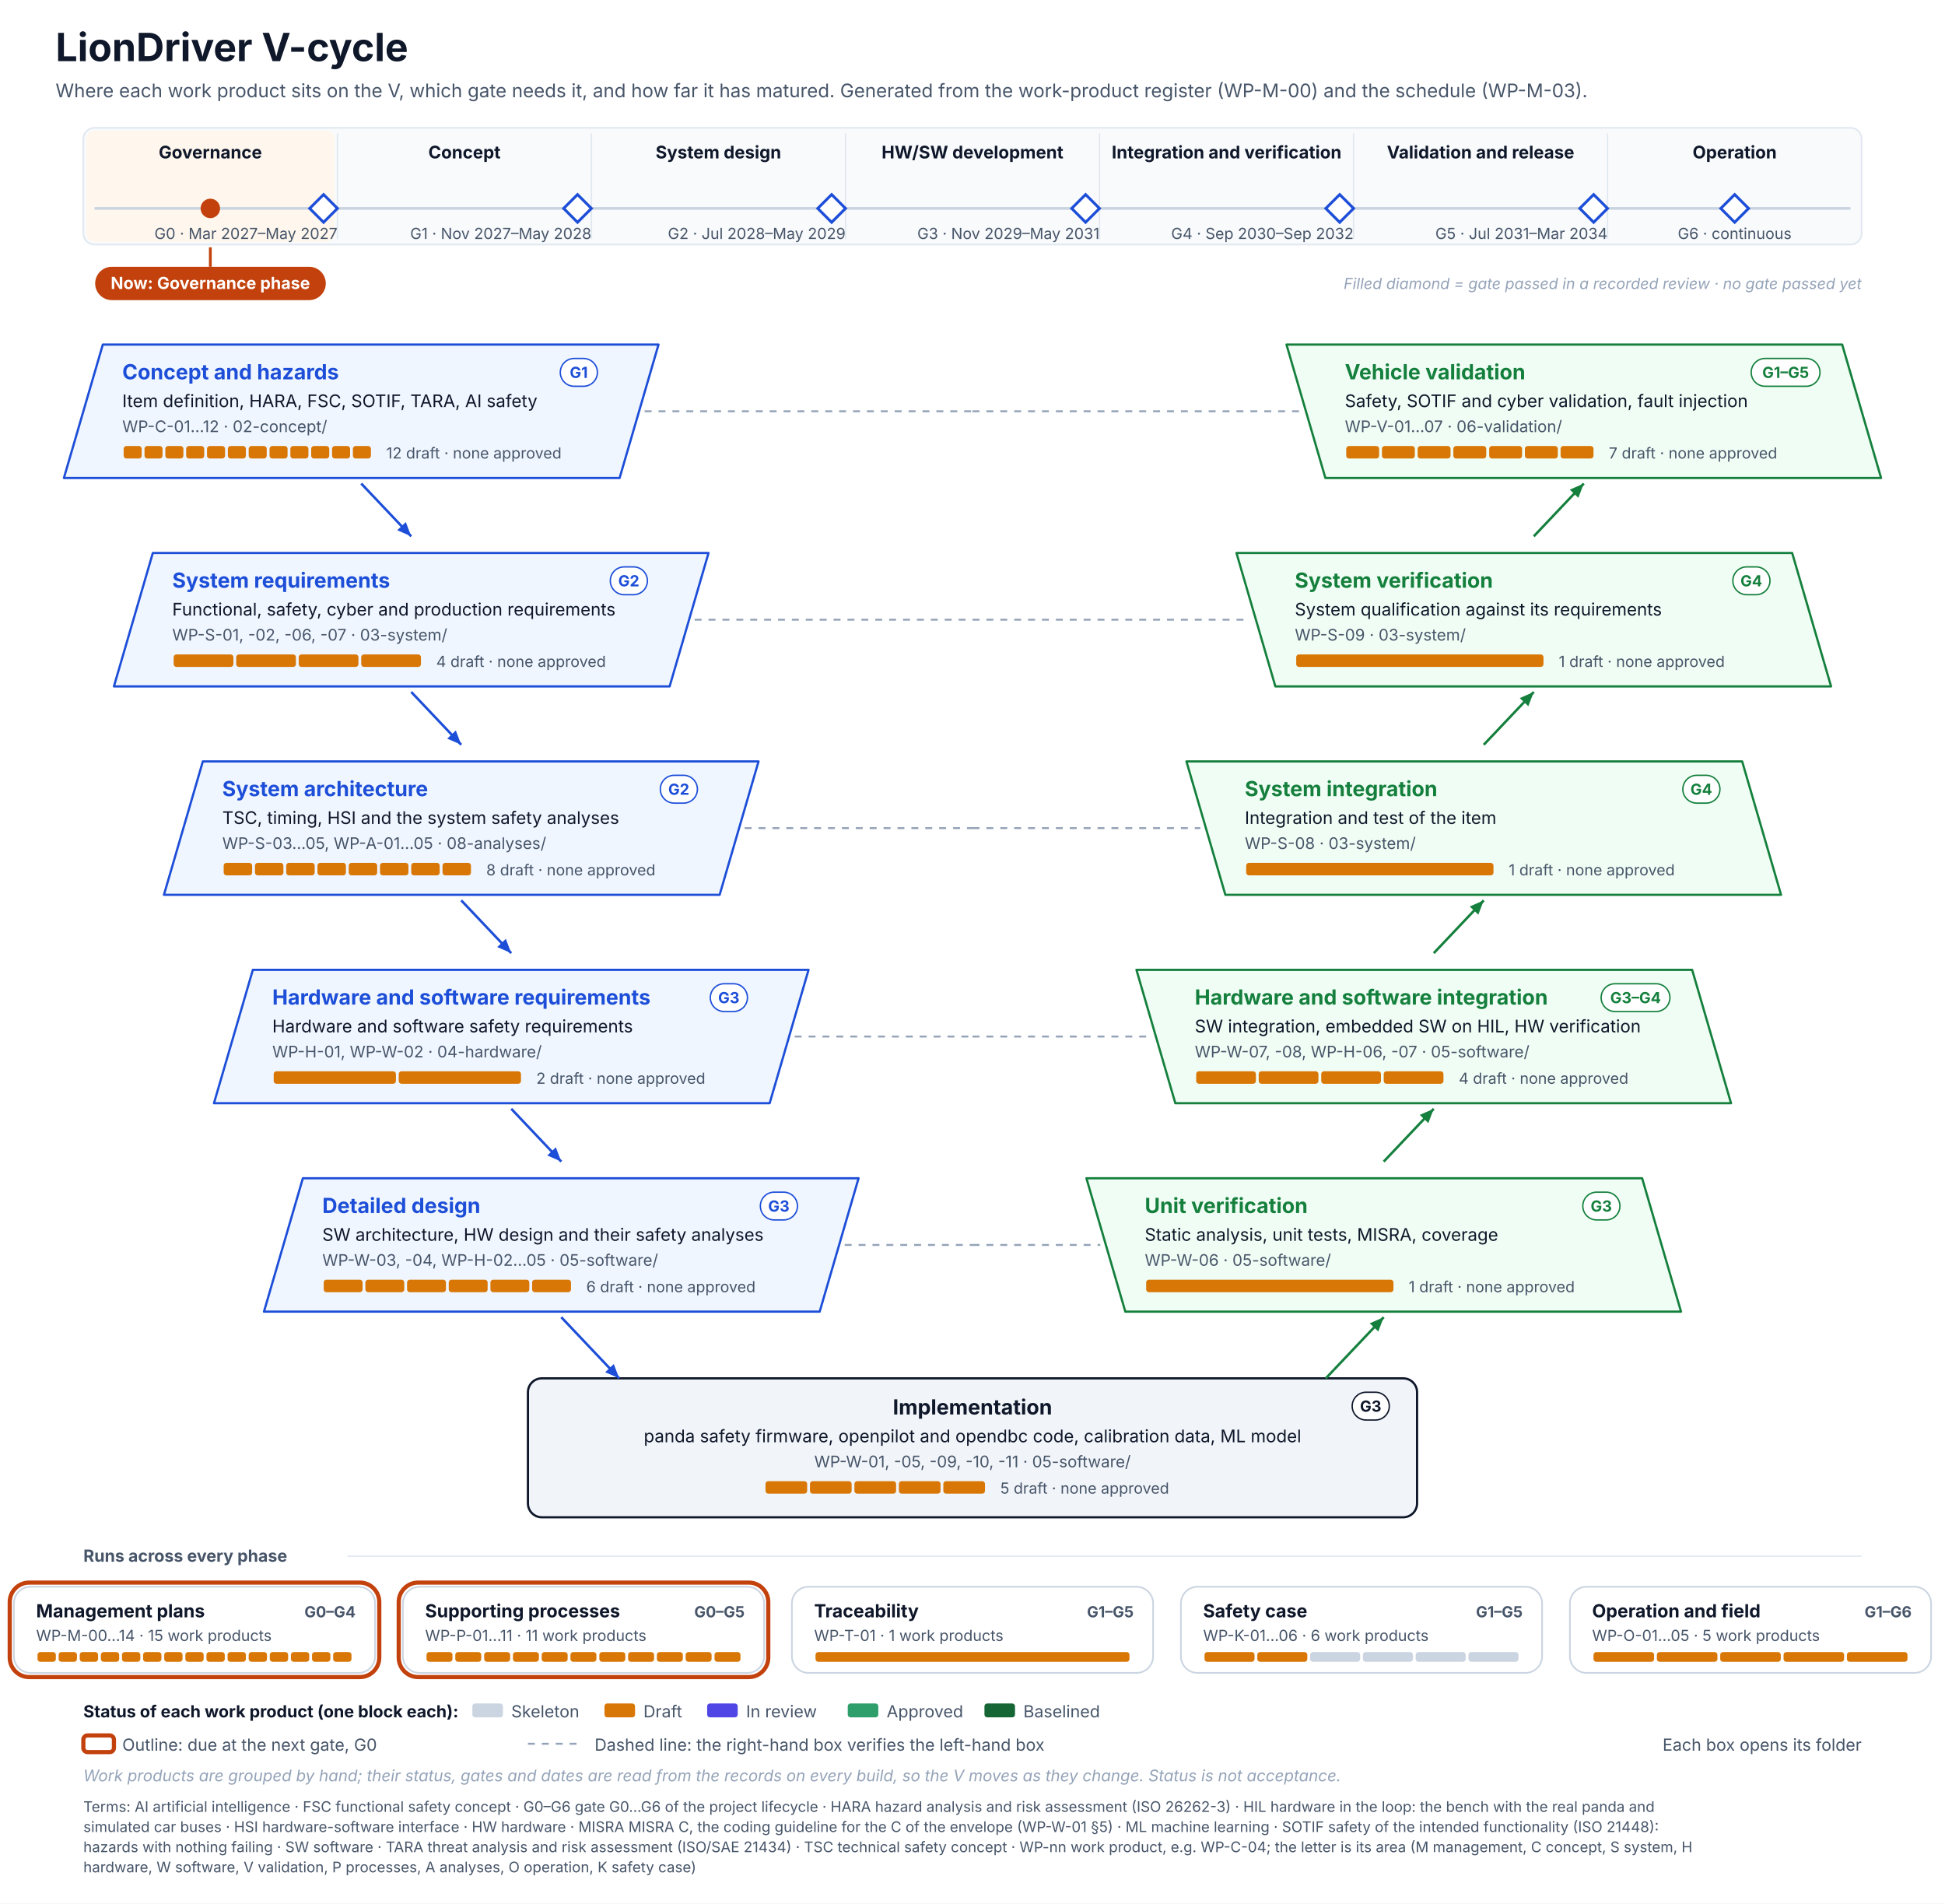
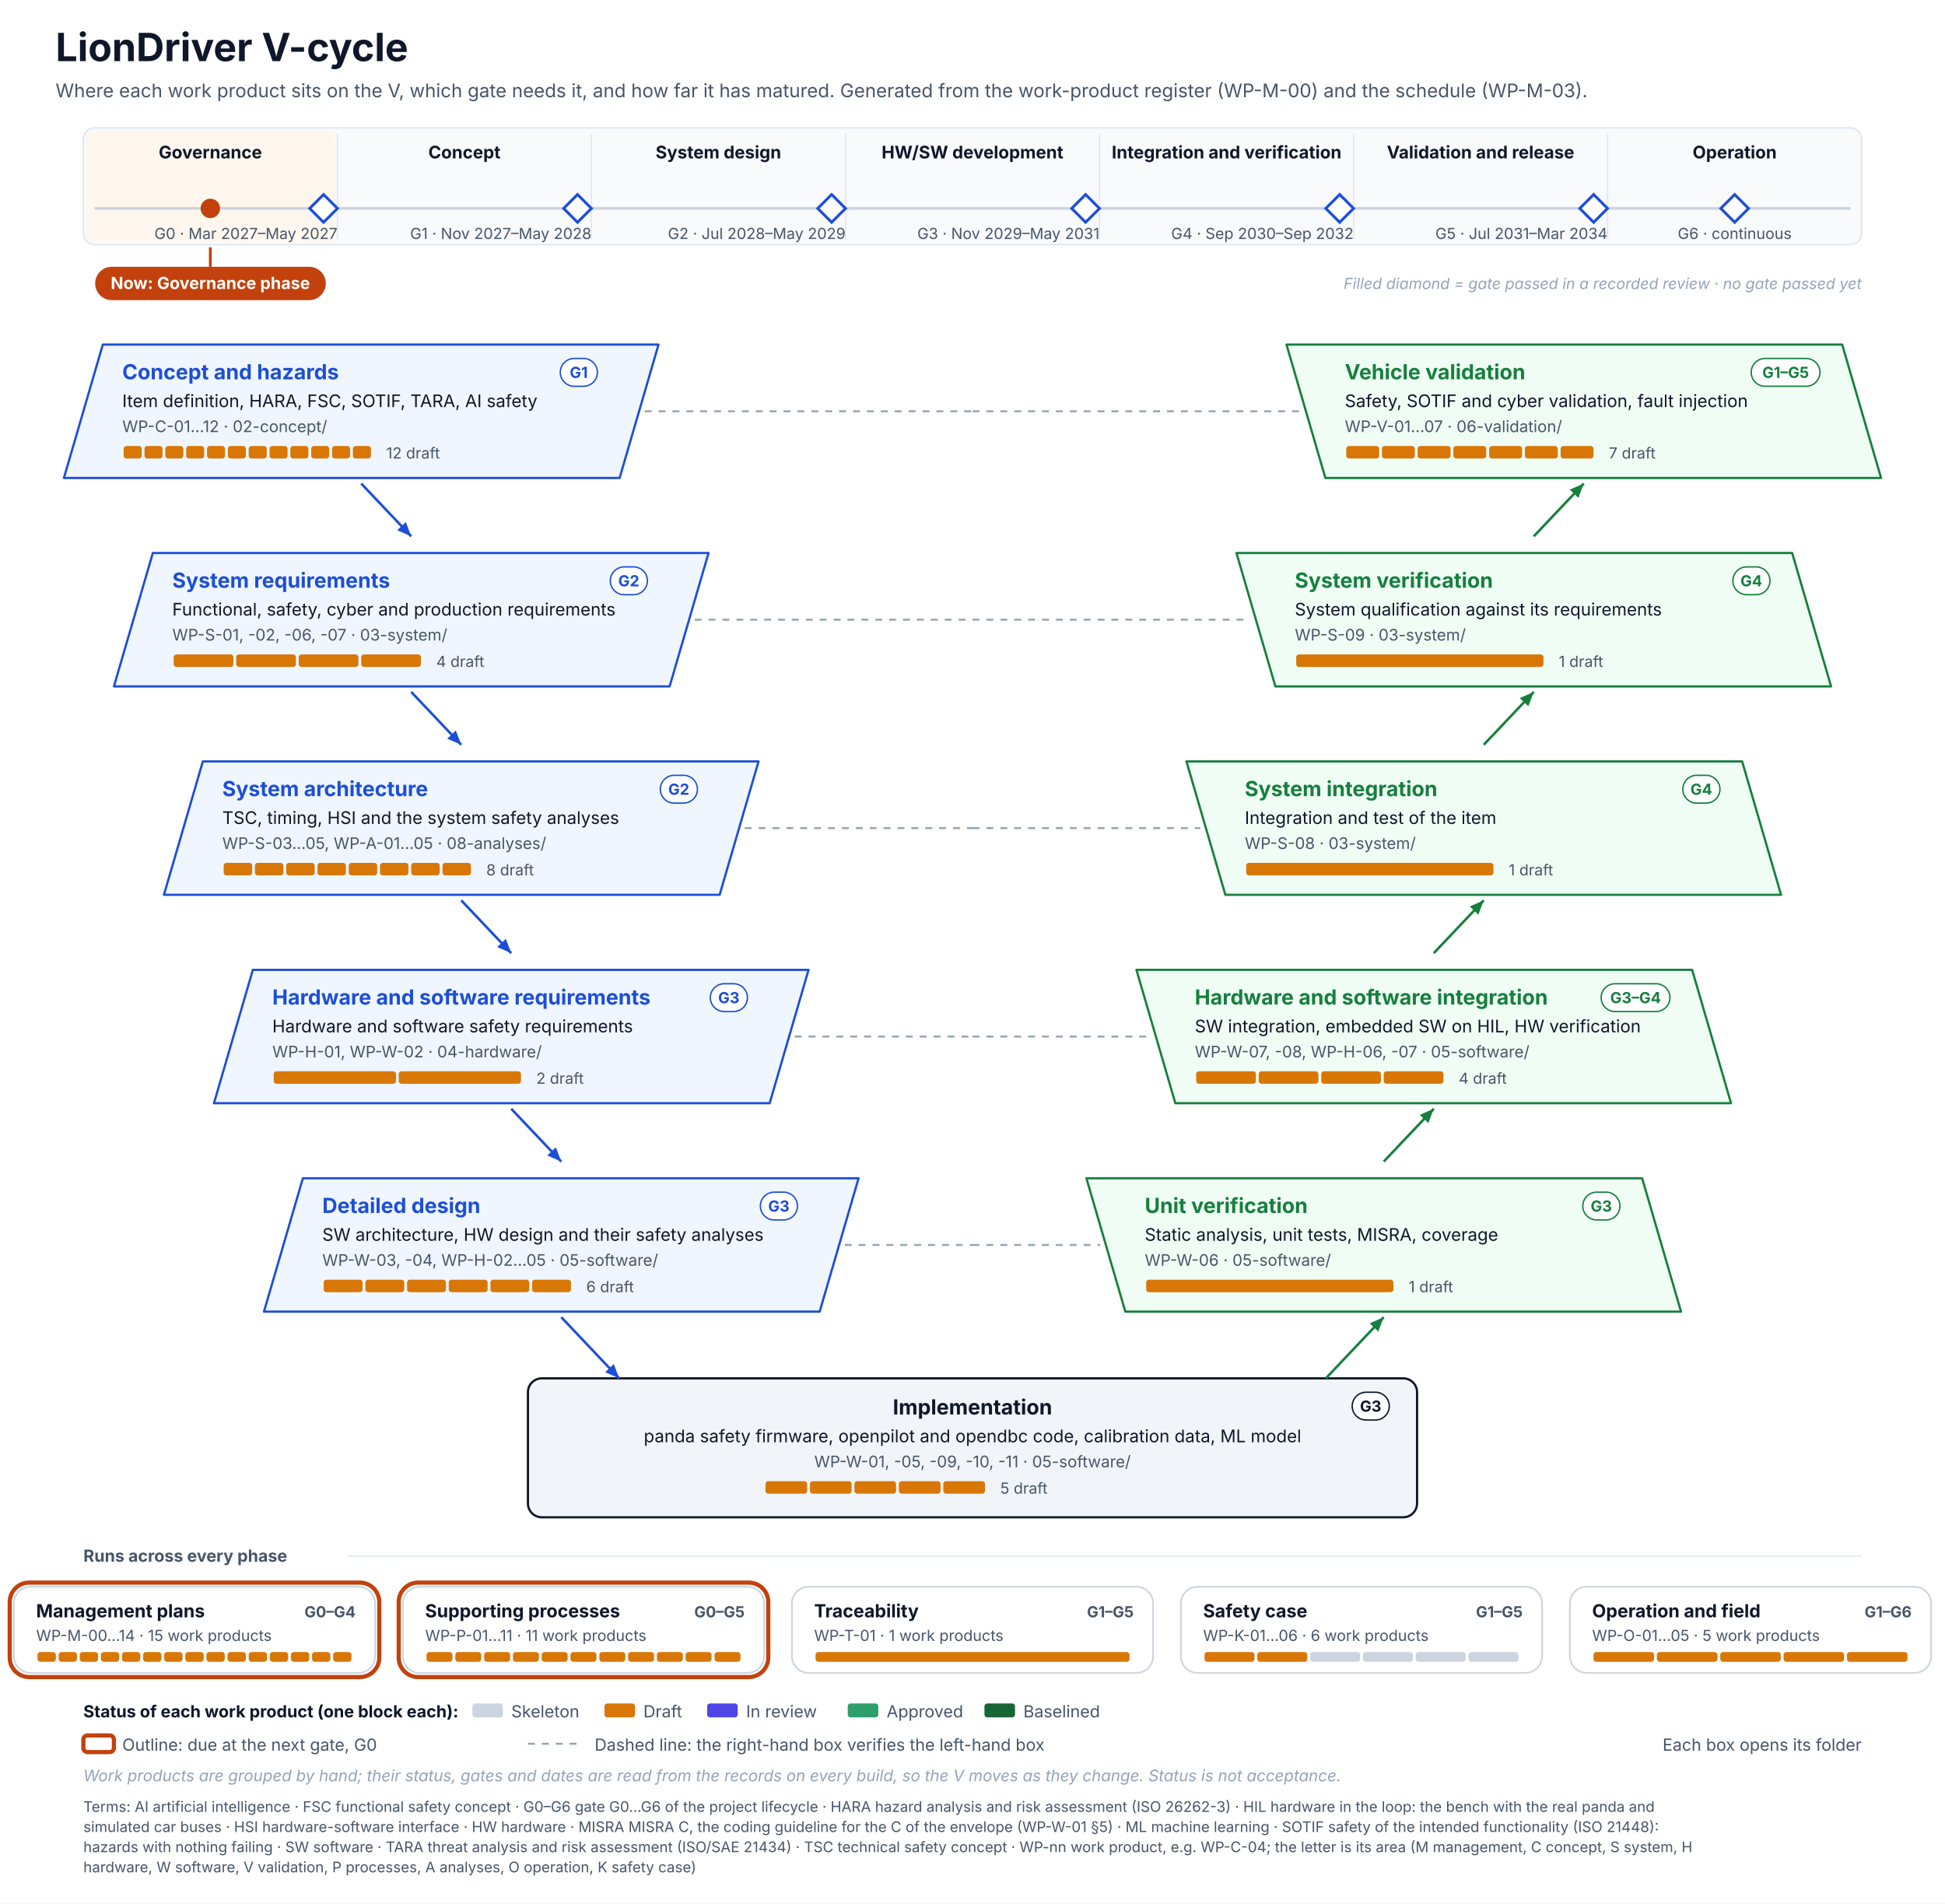
<svg xmlns="http://www.w3.org/2000/svg" width="1400" height="1370" viewBox="0 0 1400 1370" font-family="Inter, 'Segoe UI', Helvetica, Arial, sans-serif" role="img">
  <defs>
    <pattern id="hatch" patternUnits="userSpaceOnUse" width="6" height="6" patternTransform="rotate(45)">
      <rect width="6" height="6" fill="#F1F5F9" />
      <line x1="0" y1="0" x2="0" y2="6" stroke="#CBD5E1" stroke-width="2" />
    </pattern>
  </defs>
  <rect x="0" y="0" width="1400" height="1370" rx="0" fill="#FFFFFF" stroke="none" stroke-width="0" />
  <style>.pulse{animation:pulse 2.4s ease-in-out infinite}@keyframes pulse{50%{opacity:.25}}@media (prefers-reduced-motion: reduce){.pulse{animation:none}}</style>
  <g transform="translate(0,0)">
    <text x="40" y="44" font-size="28" fill="#0F172A" font-weight="700">LionDriver V-cycle</text>
    <text x="40" y="70" font-size="13.5" fill="#475569">Where each work product sits on the V, which gate needs it, and how far it has matured. Generated from the work-product register (WP-M-00) and the schedule (WP-M-03).</text>
    <rect x="60" y="92" width="1280" height="84" rx="8" fill="#F8FAFC" stroke="#E2E8F0" stroke-width="1.2" />
    <rect x="62" y="94" width="178.9" height="80" rx="6" fill="#FFF7ED" stroke="none" stroke-width="0" />
    <text x="151.4" y="114" font-size="12.5" fill="#0F172A" font-weight="700" text-anchor="middle">Governance</text>
    <line x1="242.9" y1="96" x2="242.9" y2="172" stroke="#E2E8F0" stroke-width="1" />
    <text x="334.3" y="114" font-size="12.5" fill="#0F172A" font-weight="700" text-anchor="middle">Concept</text>
    <line x1="425.7" y1="96" x2="425.7" y2="172" stroke="#E2E8F0" stroke-width="1" />
    <text x="517.1" y="114" font-size="12.5" fill="#0F172A" font-weight="700" text-anchor="middle">System design</text>
    <line x1="608.6" y1="96" x2="608.6" y2="172" stroke="#E2E8F0" stroke-width="1" />
    <text x="700" y="114" font-size="12.5" fill="#0F172A" font-weight="700" text-anchor="middle">HW/SW development</text>
    <line x1="791.4" y1="96" x2="791.4" y2="172" stroke="#E2E8F0" stroke-width="1" />
    <text x="882.9" y="114" font-size="12.5" fill="#0F172A" font-weight="700" text-anchor="middle">Integration and verification</text>
    <line x1="974.3" y1="96" x2="974.3" y2="172" stroke="#E2E8F0" stroke-width="1" />
    <text x="1065.7" y="114" font-size="12.5" fill="#0F172A" font-weight="700" text-anchor="middle">Validation and release</text>
    <line x1="1157.1" y1="96" x2="1157.1" y2="172" stroke="#E2E8F0" stroke-width="1" />
    <text x="1248.6" y="114" font-size="12.5" fill="#0F172A" font-weight="700" text-anchor="middle">Operation</text>
    <line x1="68" y1="150" x2="1332" y2="150" stroke="#CBD5E1" stroke-width="2" />
    <path d="M232.9 140 l10 10 l-10 10 l-10 -10z" fill="#FFFFFF" stroke="#1D4ED8" stroke-width="2" />
    <text x="242.9" y="172" font-size="11" fill="#475569" text-anchor="end">G0 · Mar 2027–May 2027</text>
    <path d="M415.7 140 l10 10 l-10 10 l-10 -10z" fill="#FFFFFF" stroke="#1D4ED8" stroke-width="2" />
    <text x="425.7" y="172" font-size="11" fill="#475569" text-anchor="end">G1 · Nov 2027–May 2028</text>
    <path d="M598.6 140 l10 10 l-10 10 l-10 -10z" fill="#FFFFFF" stroke="#1D4ED8" stroke-width="2" />
    <text x="608.6" y="172" font-size="11" fill="#475569" text-anchor="end">G2 · Jul 2028–May 2029</text>
    <path d="M781.4 140 l10 10 l-10 10 l-10 -10z" fill="#FFFFFF" stroke="#1D4ED8" stroke-width="2" />
    <text x="791.4" y="172" font-size="11" fill="#475569" text-anchor="end">G3 · Nov 2029–May 2031</text>
    <path d="M964.3 140 l10 10 l-10 10 l-10 -10z" fill="#FFFFFF" stroke="#1D4ED8" stroke-width="2" />
    <text x="974.3" y="172" font-size="11" fill="#475569" text-anchor="end">G4 · Sep 2030–Sep 2032</text>
    <path d="M1147.1 140 l10 10 l-10 10 l-10 -10z" fill="#FFFFFF" stroke="#1D4ED8" stroke-width="2" />
    <text x="1157.1" y="172" font-size="11" fill="#475569" text-anchor="end">G5 · Jul 2031–Mar 2034</text>
    <path d="M1248.6 140 l10 10 l-10 10 l-10 -10z" fill="#FFFFFF" stroke="#1D4ED8" stroke-width="2" />
    <text x="1248.6" y="172" font-size="11" fill="#475569" text-anchor="middle">G6 · continuous</text>
    <circle class="pulse" cx="151.4" cy="150" r="7" fill="#C2410C" />
    <line x1="151.4" y1="178" x2="151.4" y2="192" stroke="#C2410C" stroke-width="2" />
    <rect x="68.5" y="192" width="166" height="24" rx="12" fill="#C2410C" stroke="none" stroke-width="0" />
    <text x="151.4" y="208" font-size="12" fill="#FFFFFF" font-weight="700" text-anchor="middle">Now: Governance phase</text>
    <text x="1340" y="208" font-size="11" fill="#94A3B8" text-anchor="end" font-style="italic">Filled diamond = gate passed in a recorded review · no gate passed yet</text>
  </g>
  <g transform="translate(0,236)">
    <path d="M74 12 h400 l-28 96 h-400 z" stroke="#1D4ED8" stroke-width="1.6" fill="#EFF6FF" stroke-linejoin="round" />
    <text x="88" y="37" font-size="15" fill="#1D4ED8" font-weight="700">Concept and hazards</text>
    <g transform="translate(403.3,22)">
      <rect x="0" y="0" width="26.7" height="20" rx="10.0" fill="#FFFFFF" stroke="#1D4ED8" stroke-width="1" />
      <text x="13.3" y="14" font-size="11" fill="#1D4ED8" font-weight="700" text-anchor="middle">G1</text>
    </g>
    <text x="88" y="57" font-size="12.5" fill="#0F172A">Item definition, HARA, FSC, SOTIF, TARA, AI safety</text>
    <text x="88" y="75" font-size="11.5" fill="#475569">WP-C-01…12 · 02-concept/</text>
    <rect x="89" y="85" width="13" height="9" rx="2" fill="#D97706" stroke="none" stroke-width="0" />
    <rect x="104" y="85" width="13" height="9" rx="2" fill="#D97706" stroke="none" stroke-width="0" />
    <rect x="119" y="85" width="13" height="9" rx="2" fill="#D97706" stroke="none" stroke-width="0" />
    <rect x="134" y="85" width="13" height="9" rx="2" fill="#D97706" stroke="none" stroke-width="0" />
    <rect x="149" y="85" width="13" height="9" rx="2" fill="#D97706" stroke="none" stroke-width="0" />
    <rect x="164" y="85" width="13" height="9" rx="2" fill="#D97706" stroke="none" stroke-width="0" />
    <rect x="179" y="85" width="13" height="9" rx="2" fill="#D97706" stroke="none" stroke-width="0" />
    <rect x="194" y="85" width="13" height="9" rx="2" fill="#D97706" stroke="none" stroke-width="0" />
    <rect x="209" y="85" width="13" height="9" rx="2" fill="#D97706" stroke="none" stroke-width="0" />
    <rect x="224" y="85" width="13" height="9" rx="2" fill="#D97706" stroke="none" stroke-width="0" />
    <rect x="239" y="85" width="13" height="9" rx="2" fill="#D97706" stroke="none" stroke-width="0" />
    <rect x="254" y="85" width="13" height="9" rx="2" fill="#D97706" stroke="none" stroke-width="0" />
-     <text x="278" y="94" font-size="11" fill="#475569">12 draft · none approved</text>
+     <text x="278" y="94" font-size="11" fill="#475569">12 draft</text>
    <line x1="464" y1="60" x2="700" y2="60" stroke="#94A3B8" stroke-width="1.4" stroke-dasharray="5 5" />
    <path d="M260 112 L296 150" stroke="#1D4ED8" stroke-width="1.8" fill="none" stroke-linejoin="round" />
    <path d="M296 150 L285.9 145.6 L292.1 139.7 z" fill="#1D4ED8" />
  </g>
  <g transform="translate(700,236)">
    <path d="M226 12 h400 l28 96 h-400 z" stroke="#15803D" stroke-width="1.6" fill="#F0FDF4" stroke-linejoin="round" />
    <text x="268" y="37" font-size="15" fill="#15803D" font-weight="700">Vehicle validation</text>
    <g transform="translate(560.5,22)">
      <rect x="0" y="0" width="49.5" height="20" rx="10.0" fill="#FFFFFF" stroke="#15803D" stroke-width="1" />
      <text x="24.8" y="14" font-size="11" fill="#15803D" font-weight="700" text-anchor="middle">G1–G5</text>
    </g>
    <text x="268" y="57" font-size="12.5" fill="#0F172A">Safety, SOTIF and cyber validation, fault injection</text>
    <text x="268" y="75" font-size="11.5" fill="#475569">WP-V-01…07 · 06-validation/</text>
    <rect x="269" y="85" width="23.7" height="9" rx="2" fill="#D97706" stroke="none" stroke-width="0" />
    <rect x="294.7" y="85" width="23.7" height="9" rx="2" fill="#D97706" stroke="none" stroke-width="0" />
    <rect x="320.4" y="85" width="23.7" height="9" rx="2" fill="#D97706" stroke="none" stroke-width="0" />
    <rect x="346.1" y="85" width="23.7" height="9" rx="2" fill="#D97706" stroke="none" stroke-width="0" />
    <rect x="371.9" y="85" width="23.7" height="9" rx="2" fill="#D97706" stroke="none" stroke-width="0" />
    <rect x="397.6" y="85" width="23.7" height="9" rx="2" fill="#D97706" stroke="none" stroke-width="0" />
    <rect x="423.3" y="85" width="23.7" height="9" rx="2" fill="#D97706" stroke="none" stroke-width="0" />
-     <text x="458" y="94" font-size="11" fill="#475569">7 draft · none approved</text>
+     <text x="458" y="94" font-size="11" fill="#475569">7 draft</text>
    <line x1="0" y1="60" x2="236" y2="60" stroke="#94A3B8" stroke-width="1.4" stroke-dasharray="5 5" />
    <path d="M404 150 L440 112" stroke="#15803D" stroke-width="1.8" fill="none" stroke-linejoin="round" />
    <path d="M440 112 L436.1 122.3 L429.9 116.4 z" fill="#15803D" />
  </g>
  <g transform="translate(0,386)">
    <path d="M110 12 h400 l-28 96 h-400 z" stroke="#1D4ED8" stroke-width="1.6" fill="#EFF6FF" stroke-linejoin="round" />
    <text x="124" y="37" font-size="15" fill="#1D4ED8" font-weight="700">System requirements</text>
    <g transform="translate(439.3,22)">
      <rect x="0" y="0" width="26.7" height="20" rx="10.0" fill="#FFFFFF" stroke="#1D4ED8" stroke-width="1" />
      <text x="13.3" y="14" font-size="11" fill="#1D4ED8" font-weight="700" text-anchor="middle">G2</text>
    </g>
    <text x="124" y="57" font-size="12.5" fill="#0F172A">Functional, safety, cyber and production requirements</text>
    <text x="124" y="75" font-size="11.5" fill="#475569">WP-S-01, -02, -06, -07 · 03-system/</text>
    <rect x="125" y="85" width="43" height="9" rx="2" fill="#D97706" stroke="none" stroke-width="0" />
    <rect x="170" y="85" width="43" height="9" rx="2" fill="#D97706" stroke="none" stroke-width="0" />
    <rect x="215" y="85" width="43" height="9" rx="2" fill="#D97706" stroke="none" stroke-width="0" />
    <rect x="260" y="85" width="43" height="9" rx="2" fill="#D97706" stroke="none" stroke-width="0" />
-     <text x="314" y="94" font-size="11" fill="#475569">4 draft · none approved</text>
+     <text x="314" y="94" font-size="11" fill="#475569">4 draft</text>
    <line x1="500" y1="60" x2="700" y2="60" stroke="#94A3B8" stroke-width="1.4" stroke-dasharray="5 5" />
    <path d="M296 112 L332 150" stroke="#1D4ED8" stroke-width="1.8" fill="none" stroke-linejoin="round" />
    <path d="M332 150 L321.9 145.6 L328.1 139.7 z" fill="#1D4ED8" />
  </g>
  <g transform="translate(700,386)">
    <path d="M190 12 h400 l28 96 h-400 z" stroke="#15803D" stroke-width="1.6" fill="#F0FDF4" stroke-linejoin="round" />
    <text x="232" y="37" font-size="15" fill="#15803D" font-weight="700">System verification</text>
    <g transform="translate(547.3,22)">
      <rect x="0" y="0" width="26.7" height="20" rx="10.0" fill="#FFFFFF" stroke="#15803D" stroke-width="1" />
      <text x="13.3" y="14" font-size="11" fill="#15803D" font-weight="700" text-anchor="middle">G4</text>
    </g>
    <text x="232" y="57" font-size="12.5" fill="#0F172A">System qualification against its requirements</text>
    <text x="232" y="75" font-size="11.5" fill="#475569">WP-S-09 · 03-system/</text>
    <rect x="233" y="85" width="178" height="9" rx="2" fill="#D97706" stroke="none" stroke-width="0" />
-     <text x="422" y="94" font-size="11" fill="#475569">1 draft · none approved</text>
+     <text x="422" y="94" font-size="11" fill="#475569">1 draft</text>
    <line x1="0" y1="60" x2="200" y2="60" stroke="#94A3B8" stroke-width="1.4" stroke-dasharray="5 5" />
    <path d="M368 150 L404 112" stroke="#15803D" stroke-width="1.8" fill="none" stroke-linejoin="round" />
    <path d="M404 112 L400.1 122.3 L393.9 116.4 z" fill="#15803D" />
  </g>
  <g transform="translate(0,536)">
    <path d="M146 12 h400 l-28 96 h-400 z" stroke="#1D4ED8" stroke-width="1.6" fill="#EFF6FF" stroke-linejoin="round" />
    <text x="160" y="37" font-size="15" fill="#1D4ED8" font-weight="700">System architecture</text>
    <g transform="translate(475.3,22)">
      <rect x="0" y="0" width="26.7" height="20" rx="10.0" fill="#FFFFFF" stroke="#1D4ED8" stroke-width="1" />
      <text x="13.3" y="14" font-size="11" fill="#1D4ED8" font-weight="700" text-anchor="middle">G2</text>
    </g>
    <text x="160" y="57" font-size="12.5" fill="#0F172A">TSC, timing, HSI and the system safety analyses</text>
    <text x="160" y="75" font-size="11.5" fill="#475569">WP-S-03…05, WP-A-01…05 · 08-analyses/</text>
    <rect x="161" y="85" width="20.5" height="9" rx="2" fill="#D97706" stroke="none" stroke-width="0" />
    <rect x="183.5" y="85" width="20.5" height="9" rx="2" fill="#D97706" stroke="none" stroke-width="0" />
    <rect x="206" y="85" width="20.5" height="9" rx="2" fill="#D97706" stroke="none" stroke-width="0" />
    <rect x="228.5" y="85" width="20.5" height="9" rx="2" fill="#D97706" stroke="none" stroke-width="0" />
    <rect x="251" y="85" width="20.5" height="9" rx="2" fill="#D97706" stroke="none" stroke-width="0" />
    <rect x="273.5" y="85" width="20.5" height="9" rx="2" fill="#D97706" stroke="none" stroke-width="0" />
    <rect x="296" y="85" width="20.5" height="9" rx="2" fill="#D97706" stroke="none" stroke-width="0" />
    <rect x="318.5" y="85" width="20.5" height="9" rx="2" fill="#D97706" stroke="none" stroke-width="0" />
-     <text x="350" y="94" font-size="11" fill="#475569">8 draft · none approved</text>
+     <text x="350" y="94" font-size="11" fill="#475569">8 draft</text>
    <line x1="536" y1="60" x2="700" y2="60" stroke="#94A3B8" stroke-width="1.4" stroke-dasharray="5 5" />
    <path d="M332 112 L368 150" stroke="#1D4ED8" stroke-width="1.8" fill="none" stroke-linejoin="round" />
    <path d="M368 150 L357.9 145.6 L364.1 139.7 z" fill="#1D4ED8" />
  </g>
  <g transform="translate(700,536)">
    <path d="M154 12 h400 l28 96 h-400 z" stroke="#15803D" stroke-width="1.6" fill="#F0FDF4" stroke-linejoin="round" />
    <text x="196" y="37" font-size="15" fill="#15803D" font-weight="700">System integration</text>
    <g transform="translate(511.3,22)">
      <rect x="0" y="0" width="26.7" height="20" rx="10.0" fill="#FFFFFF" stroke="#15803D" stroke-width="1" />
      <text x="13.3" y="14" font-size="11" fill="#15803D" font-weight="700" text-anchor="middle">G4</text>
    </g>
    <text x="196" y="57" font-size="12.5" fill="#0F172A">Integration and test of the item</text>
    <text x="196" y="75" font-size="11.5" fill="#475569">WP-S-08 · 03-system/</text>
    <rect x="197" y="85" width="178" height="9" rx="2" fill="#D97706" stroke="none" stroke-width="0" />
-     <text x="386" y="94" font-size="11" fill="#475569">1 draft · none approved</text>
+     <text x="386" y="94" font-size="11" fill="#475569">1 draft</text>
    <line x1="0" y1="60" x2="164" y2="60" stroke="#94A3B8" stroke-width="1.4" stroke-dasharray="5 5" />
    <path d="M332 150 L368 112" stroke="#15803D" stroke-width="1.8" fill="none" stroke-linejoin="round" />
    <path d="M368 112 L364.1 122.3 L357.9 116.4 z" fill="#15803D" />
  </g>
  <g transform="translate(0,686)">
    <path d="M182 12 h400 l-28 96 h-400 z" stroke="#1D4ED8" stroke-width="1.6" fill="#EFF6FF" stroke-linejoin="round" />
    <text x="196" y="37" font-size="15" fill="#1D4ED8" font-weight="700">Hardware and software requirements</text>
    <g transform="translate(511.3,22)">
      <rect x="0" y="0" width="26.7" height="20" rx="10.0" fill="#FFFFFF" stroke="#1D4ED8" stroke-width="1" />
      <text x="13.3" y="14" font-size="11" fill="#1D4ED8" font-weight="700" text-anchor="middle">G3</text>
    </g>
    <text x="196" y="57" font-size="12.5" fill="#0F172A">Hardware and software safety requirements</text>
    <text x="196" y="75" font-size="11.5" fill="#475569">WP-H-01, WP-W-02 · 04-hardware/</text>
    <rect x="197" y="85" width="88" height="9" rx="2" fill="#D97706" stroke="none" stroke-width="0" />
    <rect x="287" y="85" width="88" height="9" rx="2" fill="#D97706" stroke="none" stroke-width="0" />
-     <text x="386" y="94" font-size="11" fill="#475569">2 draft · none approved</text>
+     <text x="386" y="94" font-size="11" fill="#475569">2 draft</text>
    <line x1="572" y1="60" x2="700" y2="60" stroke="#94A3B8" stroke-width="1.4" stroke-dasharray="5 5" />
    <path d="M368 112 L404 150" stroke="#1D4ED8" stroke-width="1.8" fill="none" stroke-linejoin="round" />
    <path d="M404 150 L393.9 145.6 L400.1 139.7 z" fill="#1D4ED8" />
  </g>
  <g transform="translate(700,686)">
    <path d="M118 12 h400 l28 96 h-400 z" stroke="#15803D" stroke-width="1.6" fill="#F0FDF4" stroke-linejoin="round" />
    <text x="160" y="37" font-size="15" fill="#15803D" font-weight="700">Hardware and software integration</text>
    <g transform="translate(452.5,22)">
      <rect x="0" y="0" width="49.5" height="20" rx="10.0" fill="#FFFFFF" stroke="#15803D" stroke-width="1" />
      <text x="24.8" y="14" font-size="11" fill="#15803D" font-weight="700" text-anchor="middle">G3–G4</text>
    </g>
    <text x="160" y="57" font-size="12.5" fill="#0F172A">SW integration, embedded SW on HIL, HW verification</text>
    <text x="160" y="75" font-size="11.5" fill="#475569">WP-W-07, -08, WP-H-06, -07 · 05-software/</text>
    <rect x="161" y="85" width="43" height="9" rx="2" fill="#D97706" stroke="none" stroke-width="0" />
    <rect x="206" y="85" width="43" height="9" rx="2" fill="#D97706" stroke="none" stroke-width="0" />
    <rect x="251" y="85" width="43" height="9" rx="2" fill="#D97706" stroke="none" stroke-width="0" />
    <rect x="296" y="85" width="43" height="9" rx="2" fill="#D97706" stroke="none" stroke-width="0" />
-     <text x="350" y="94" font-size="11" fill="#475569">4 draft · none approved</text>
+     <text x="350" y="94" font-size="11" fill="#475569">4 draft</text>
    <line x1="0" y1="60" x2="128" y2="60" stroke="#94A3B8" stroke-width="1.4" stroke-dasharray="5 5" />
    <path d="M296 150 L332 112" stroke="#15803D" stroke-width="1.8" fill="none" stroke-linejoin="round" />
    <path d="M332 112 L328.1 122.3 L321.9 116.4 z" fill="#15803D" />
  </g>
  <g transform="translate(0,836)">
    <path d="M218 12 h400 l-28 96 h-400 z" stroke="#1D4ED8" stroke-width="1.6" fill="#EFF6FF" stroke-linejoin="round" />
    <text x="232" y="37" font-size="15" fill="#1D4ED8" font-weight="700">Detailed design</text>
    <g transform="translate(547.3,22)">
      <rect x="0" y="0" width="26.7" height="20" rx="10.0" fill="#FFFFFF" stroke="#1D4ED8" stroke-width="1" />
      <text x="13.3" y="14" font-size="11" fill="#1D4ED8" font-weight="700" text-anchor="middle">G3</text>
    </g>
    <text x="232" y="57" font-size="12.5" fill="#0F172A">SW architecture, HW design and their safety analyses</text>
    <text x="232" y="75" font-size="11.5" fill="#475569">WP-W-03, -04, WP-H-02…05 · 05-software/</text>
    <rect x="233" y="85" width="28" height="9" rx="2" fill="#D97706" stroke="none" stroke-width="0" />
    <rect x="263" y="85" width="28" height="9" rx="2" fill="#D97706" stroke="none" stroke-width="0" />
    <rect x="293" y="85" width="28" height="9" rx="2" fill="#D97706" stroke="none" stroke-width="0" />
    <rect x="323" y="85" width="28" height="9" rx="2" fill="#D97706" stroke="none" stroke-width="0" />
    <rect x="353" y="85" width="28" height="9" rx="2" fill="#D97706" stroke="none" stroke-width="0" />
    <rect x="383" y="85" width="28" height="9" rx="2" fill="#D97706" stroke="none" stroke-width="0" />
-     <text x="422" y="94" font-size="11" fill="#475569">6 draft · none approved</text>
+     <text x="422" y="94" font-size="11" fill="#475569">6 draft</text>
    <line x1="608" y1="60" x2="700" y2="60" stroke="#94A3B8" stroke-width="1.4" stroke-dasharray="5 5" />
    <path d="M404 112 L440 150" stroke="#1D4ED8" stroke-width="1.8" fill="none" stroke-linejoin="round" />
  </g>
  <g transform="translate(700,836)">
    <path d="M82 12 h400 l28 96 h-400 z" stroke="#15803D" stroke-width="1.6" fill="#F0FDF4" stroke-linejoin="round" />
    <text x="124" y="37" font-size="15" fill="#15803D" font-weight="700">Unit verification</text>
    <g transform="translate(439.3,22)">
      <rect x="0" y="0" width="26.7" height="20" rx="10.0" fill="#FFFFFF" stroke="#15803D" stroke-width="1" />
      <text x="13.3" y="14" font-size="11" fill="#15803D" font-weight="700" text-anchor="middle">G3</text>
    </g>
    <text x="124" y="57" font-size="12.5" fill="#0F172A">Static analysis, unit tests, MISRA, coverage</text>
    <text x="124" y="75" font-size="11.5" fill="#475569">WP-W-06 · 05-software/</text>
    <rect x="125" y="85" width="178" height="9" rx="2" fill="#D97706" stroke="none" stroke-width="0" />
-     <text x="314" y="94" font-size="11" fill="#475569">1 draft · none approved</text>
+     <text x="314" y="94" font-size="11" fill="#475569">1 draft</text>
    <line x1="0" y1="60" x2="92" y2="60" stroke="#94A3B8" stroke-width="1.4" stroke-dasharray="5 5" />
    <path d="M260 150 L296 112" stroke="#15803D" stroke-width="1.8" fill="none" stroke-linejoin="round" />
    <path d="M296 112 L292.1 122.3 L285.9 116.4 z" fill="#15803D" />
  </g>
  <g transform="translate(0,986)">
    <rect x="380" y="6" width="640" height="100" rx="10" fill="#F1F5F9" stroke="#0F172A" stroke-width="1.6" />
    <text x="700" y="32" font-size="15" fill="#0F172A" font-weight="700" text-anchor="middle">Implementation</text>
    <g transform="translate(973.3,16)">
      <rect x="0" y="0" width="26.7" height="20" rx="10.0" fill="#FFFFFF" stroke="#0F172A" stroke-width="1" />
      <text x="13.3" y="14" font-size="11" fill="#0F172A" font-weight="700" text-anchor="middle">G3</text>
    </g>
    <text x="700" y="52" font-size="12.5" fill="#0F172A" text-anchor="middle">panda safety firmware, openpilot and opendbc code, calibration data, ML model</text>
    <text x="700" y="70" font-size="11.5" fill="#475569" text-anchor="middle">WP-W-01, -05, -09, -10, -11 · 05-software/</text>
    <rect x="551" y="80" width="30" height="9" rx="2" fill="#D97706" stroke="none" stroke-width="0" />
    <rect x="583" y="80" width="30" height="9" rx="2" fill="#D97706" stroke="none" stroke-width="0" />
    <rect x="615" y="80" width="30" height="9" rx="2" fill="#D97706" stroke="none" stroke-width="0" />
    <rect x="647" y="80" width="30" height="9" rx="2" fill="#D97706" stroke="none" stroke-width="0" />
    <rect x="679" y="80" width="30" height="9" rx="2" fill="#D97706" stroke="none" stroke-width="0" />
-     <text x="720" y="89" font-size="11" fill="#475569">5 draft · none approved</text>
+     <text x="720" y="89" font-size="11" fill="#475569">5 draft</text>
    <path d="M440 0 L445.7 6" stroke="#1D4ED8" stroke-width="1.8" fill="none" stroke-linejoin="round" />
    <path d="M445.7 6 L435.6 1.6 L441.8 -4.3 z" fill="#1D4ED8" />
    <path d="M954.3 6 L960 0" stroke="#15803D" stroke-width="1.8" fill="none" stroke-linejoin="round" />
    <text x="60" y="138" font-size="12" fill="#475569" font-weight="700">Runs across every phase</text>
    <line x1="250" y1="134" x2="1340" y2="134" stroke="#E2E8F0" stroke-width="1" />
  </g>
  <g transform="translate(0,1136)">
    <rect class="pulse" x="7" y="3" width="266" height="68" rx="14" fill="none" stroke="#C2410C" stroke-width="3" />
    <rect x="10" y="6" width="260" height="62" rx="12" fill="#FFFFFF" stroke="#CBD5E1" stroke-width="1.2" />
    <text x="26" y="28" font-size="13" fill="#0F172A" font-weight="700">Management plans</text>
    <text x="256" y="28" font-size="11" fill="#475569" font-weight="700" text-anchor="end">G0–G4</text>
    <text x="26" y="45" font-size="11" fill="#475569">WP-M-00…14 · 15 work products</text>
    <rect x="27" y="53" width="13.2" height="7" rx="2" fill="#D97706" stroke="none" stroke-width="0" />
    <rect x="42.2" y="53" width="13.2" height="7" rx="2" fill="#D97706" stroke="none" stroke-width="0" />
    <rect x="57.4" y="53" width="13.2" height="7" rx="2" fill="#D97706" stroke="none" stroke-width="0" />
    <rect x="72.6" y="53" width="13.2" height="7" rx="2" fill="#D97706" stroke="none" stroke-width="0" />
    <rect x="87.8" y="53" width="13.2" height="7" rx="2" fill="#D97706" stroke="none" stroke-width="0" />
    <rect x="103" y="53" width="13.2" height="7" rx="2" fill="#D97706" stroke="none" stroke-width="0" />
    <rect x="118.2" y="53" width="13.2" height="7" rx="2" fill="#D97706" stroke="none" stroke-width="0" />
    <rect x="133.4" y="53" width="13.2" height="7" rx="2" fill="#D97706" stroke="none" stroke-width="0" />
    <rect x="148.6" y="53" width="13.2" height="7" rx="2" fill="#D97706" stroke="none" stroke-width="0" />
    <rect x="163.8" y="53" width="13.2" height="7" rx="2" fill="#D97706" stroke="none" stroke-width="0" />
    <rect x="179" y="53" width="13.2" height="7" rx="2" fill="#D97706" stroke="none" stroke-width="0" />
    <rect x="194.2" y="53" width="13.2" height="7" rx="2" fill="#D97706" stroke="none" stroke-width="0" />
    <rect x="209.4" y="53" width="13.2" height="7" rx="2" fill="#D97706" stroke="none" stroke-width="0" />
    <rect x="224.6" y="53" width="13.2" height="7" rx="2" fill="#D97706" stroke="none" stroke-width="0" />
    <rect x="239.8" y="53" width="13.2" height="7" rx="2" fill="#D97706" stroke="none" stroke-width="0" />
  </g>
  <g transform="translate(280,1136)">
    <rect class="pulse" x="7" y="3" width="266" height="68" rx="14" fill="none" stroke="#C2410C" stroke-width="3" />
    <rect x="10" y="6" width="260" height="62" rx="12" fill="#FFFFFF" stroke="#CBD5E1" stroke-width="1.2" />
    <text x="26" y="28" font-size="13" fill="#0F172A" font-weight="700">Supporting processes</text>
    <text x="256" y="28" font-size="11" fill="#475569" font-weight="700" text-anchor="end">G0–G5</text>
    <text x="26" y="45" font-size="11" fill="#475569">WP-P-01…11 · 11 work products</text>
    <rect x="27" y="53" width="18.7" height="7" rx="2" fill="#D97706" stroke="none" stroke-width="0" />
    <rect x="47.7" y="53" width="18.7" height="7" rx="2" fill="#D97706" stroke="none" stroke-width="0" />
    <rect x="68.5" y="53" width="18.7" height="7" rx="2" fill="#D97706" stroke="none" stroke-width="0" />
    <rect x="89.2" y="53" width="18.7" height="7" rx="2" fill="#D97706" stroke="none" stroke-width="0" />
    <rect x="109.9" y="53" width="18.7" height="7" rx="2" fill="#D97706" stroke="none" stroke-width="0" />
    <rect x="130.6" y="53" width="18.7" height="7" rx="2" fill="#D97706" stroke="none" stroke-width="0" />
    <rect x="151.4" y="53" width="18.7" height="7" rx="2" fill="#D97706" stroke="none" stroke-width="0" />
    <rect x="172.1" y="53" width="18.7" height="7" rx="2" fill="#D97706" stroke="none" stroke-width="0" />
    <rect x="192.8" y="53" width="18.7" height="7" rx="2" fill="#D97706" stroke="none" stroke-width="0" />
    <rect x="213.5" y="53" width="18.7" height="7" rx="2" fill="#D97706" stroke="none" stroke-width="0" />
    <rect x="234.3" y="53" width="18.7" height="7" rx="2" fill="#D97706" stroke="none" stroke-width="0" />
  </g>
  <g transform="translate(560,1136)">
    <rect x="10" y="6" width="260" height="62" rx="12" fill="#FFFFFF" stroke="#CBD5E1" stroke-width="1.2" />
    <text x="26" y="28" font-size="13" fill="#0F172A" font-weight="700">Traceability</text>
    <text x="256" y="28" font-size="11" fill="#475569" font-weight="700" text-anchor="end">G1–G5</text>
    <text x="26" y="45" font-size="11" fill="#475569">WP-T-01 · 1 work products</text>
    <rect x="27" y="53" width="226" height="7" rx="2" fill="#D97706" stroke="none" stroke-width="0" />
  </g>
  <g transform="translate(840,1136)">
    <rect x="10" y="6" width="260" height="62" rx="12" fill="#FFFFFF" stroke="#CBD5E1" stroke-width="1.2" />
    <text x="26" y="28" font-size="13" fill="#0F172A" font-weight="700">Safety case</text>
    <text x="256" y="28" font-size="11" fill="#475569" font-weight="700" text-anchor="end">G1–G5</text>
    <text x="26" y="45" font-size="11" fill="#475569">WP-K-01…06 · 6 work products</text>
    <rect x="27" y="53" width="36" height="7" rx="2" fill="#D97706" stroke="none" stroke-width="0" />
    <rect x="65" y="53" width="36" height="7" rx="2" fill="#D97706" stroke="none" stroke-width="0" />
    <rect x="103" y="53" width="36" height="7" rx="2" fill="#CBD5E1" stroke="none" stroke-width="0" />
    <rect x="141" y="53" width="36" height="7" rx="2" fill="#CBD5E1" stroke="none" stroke-width="0" />
    <rect x="179" y="53" width="36" height="7" rx="2" fill="#CBD5E1" stroke="none" stroke-width="0" />
    <rect x="217" y="53" width="36" height="7" rx="2" fill="#CBD5E1" stroke="none" stroke-width="0" />
  </g>
  <g transform="translate(1120,1136)">
    <rect x="10" y="6" width="260" height="62" rx="12" fill="#FFFFFF" stroke="#CBD5E1" stroke-width="1.2" />
    <text x="26" y="28" font-size="13" fill="#0F172A" font-weight="700">Operation and field</text>
    <text x="256" y="28" font-size="11" fill="#475569" font-weight="700" text-anchor="end">G1–G6</text>
    <text x="26" y="45" font-size="11" fill="#475569">WP-O-01…05 · 5 work products</text>
    <rect x="27" y="53" width="43.6" height="7" rx="2" fill="#D97706" stroke="none" stroke-width="0" />
    <rect x="72.6" y="53" width="43.6" height="7" rx="2" fill="#D97706" stroke="none" stroke-width="0" />
    <rect x="118.2" y="53" width="43.6" height="7" rx="2" fill="#D97706" stroke="none" stroke-width="0" />
    <rect x="163.8" y="53" width="43.6" height="7" rx="2" fill="#D97706" stroke="none" stroke-width="0" />
    <rect x="209.4" y="53" width="43.6" height="7" rx="2" fill="#D97706" stroke="none" stroke-width="0" />
  </g>
  <g transform="translate(0,1210)">
    <text x="60" y="26" font-size="12" fill="#0F172A" font-weight="700">Status of each work product (one block each):</text>
    <rect x="340" y="16" width="22" height="10" rx="2" fill="#CBD5E1" stroke="none" stroke-width="0" />
    <text x="368" y="26" font-size="12" fill="#475569">Skeleton</text>
    <rect x="435.1" y="16" width="22" height="10" rx="2" fill="#D97706" stroke="none" stroke-width="0" />
    <text x="463.1" y="26" font-size="12" fill="#475569">Draft</text>
    <rect x="509" y="16" width="22" height="10" rx="2" fill="#4F46E5" stroke="none" stroke-width="0" />
    <text x="537" y="26" font-size="12" fill="#475569">In review</text>
    <rect x="610.2" y="16" width="22" height="10" rx="2" fill="#2E9E6A" stroke="none" stroke-width="0" />
    <text x="638.2" y="26" font-size="12" fill="#475569">Approved</text>
    <rect x="708.6" y="16" width="22" height="10" rx="2" fill="#166534" stroke="none" stroke-width="0" />
    <text x="736.6" y="26" font-size="12" fill="#475569">Baselined</text>
    <rect x="60" y="39" width="22" height="12" rx="3" fill="none" stroke="#C2410C" stroke-width="3" />
    <text x="88" y="50" font-size="12" fill="#475569">Outline: due at the next gate, G0</text>
    <line x1="380" y1="45" x2="420" y2="45" stroke="#94A3B8" stroke-width="1.4" stroke-dasharray="5 5" />
    <text x="428" y="50" font-size="12" fill="#475569">Dashed line: the right-hand box verifies the left-hand box</text>
    <text x="1340" y="50" font-size="12" fill="#475569" text-anchor="end">Each box opens its folder</text>
    <text x="60" y="72" font-size="11.5" fill="#94A3B8" font-style="italic">Work products are grouped by hand; their status, gates and dates are read from the records on every build, so the V moves as they change. Status is not acceptance.</text>
    <g class="terms">
      <text x="60" y="94" font-size="10.5" fill="#475569">Terms: AI artificial intelligence · FSC functional safety concept · G0–G6 gate G0…G6 of the project lifecycle · HARA hazard analysis and risk assessment (ISO 26262-3) · HIL hardware in the loop: the bench with the real panda and</text>
      <text x="60" y="108.5" font-size="10.5" fill="#475569">simulated car buses · HSI hardware-software interface · HW hardware · MISRA MISRA C, the coding guideline for the C of the envelope (WP-W-01 §5) · ML machine learning · SOTIF safety of the intended functionality (ISO 21448):</text>
      <text x="60" y="123" font-size="10.5" fill="#475569">hazards with nothing failing · SW software · TARA threat analysis and risk assessment (ISO/SAE 21434) · TSC technical safety concept · WP-nn work product, e.g. WP-C-04; the letter is its area (M management, C concept, S system, H</text>
      <text x="60" y="137.5" font-size="10.5" fill="#475569">hardware, W software, V validation, P processes, A analyses, O operation, K safety case)</text>
    </g>
  </g>
</svg>
